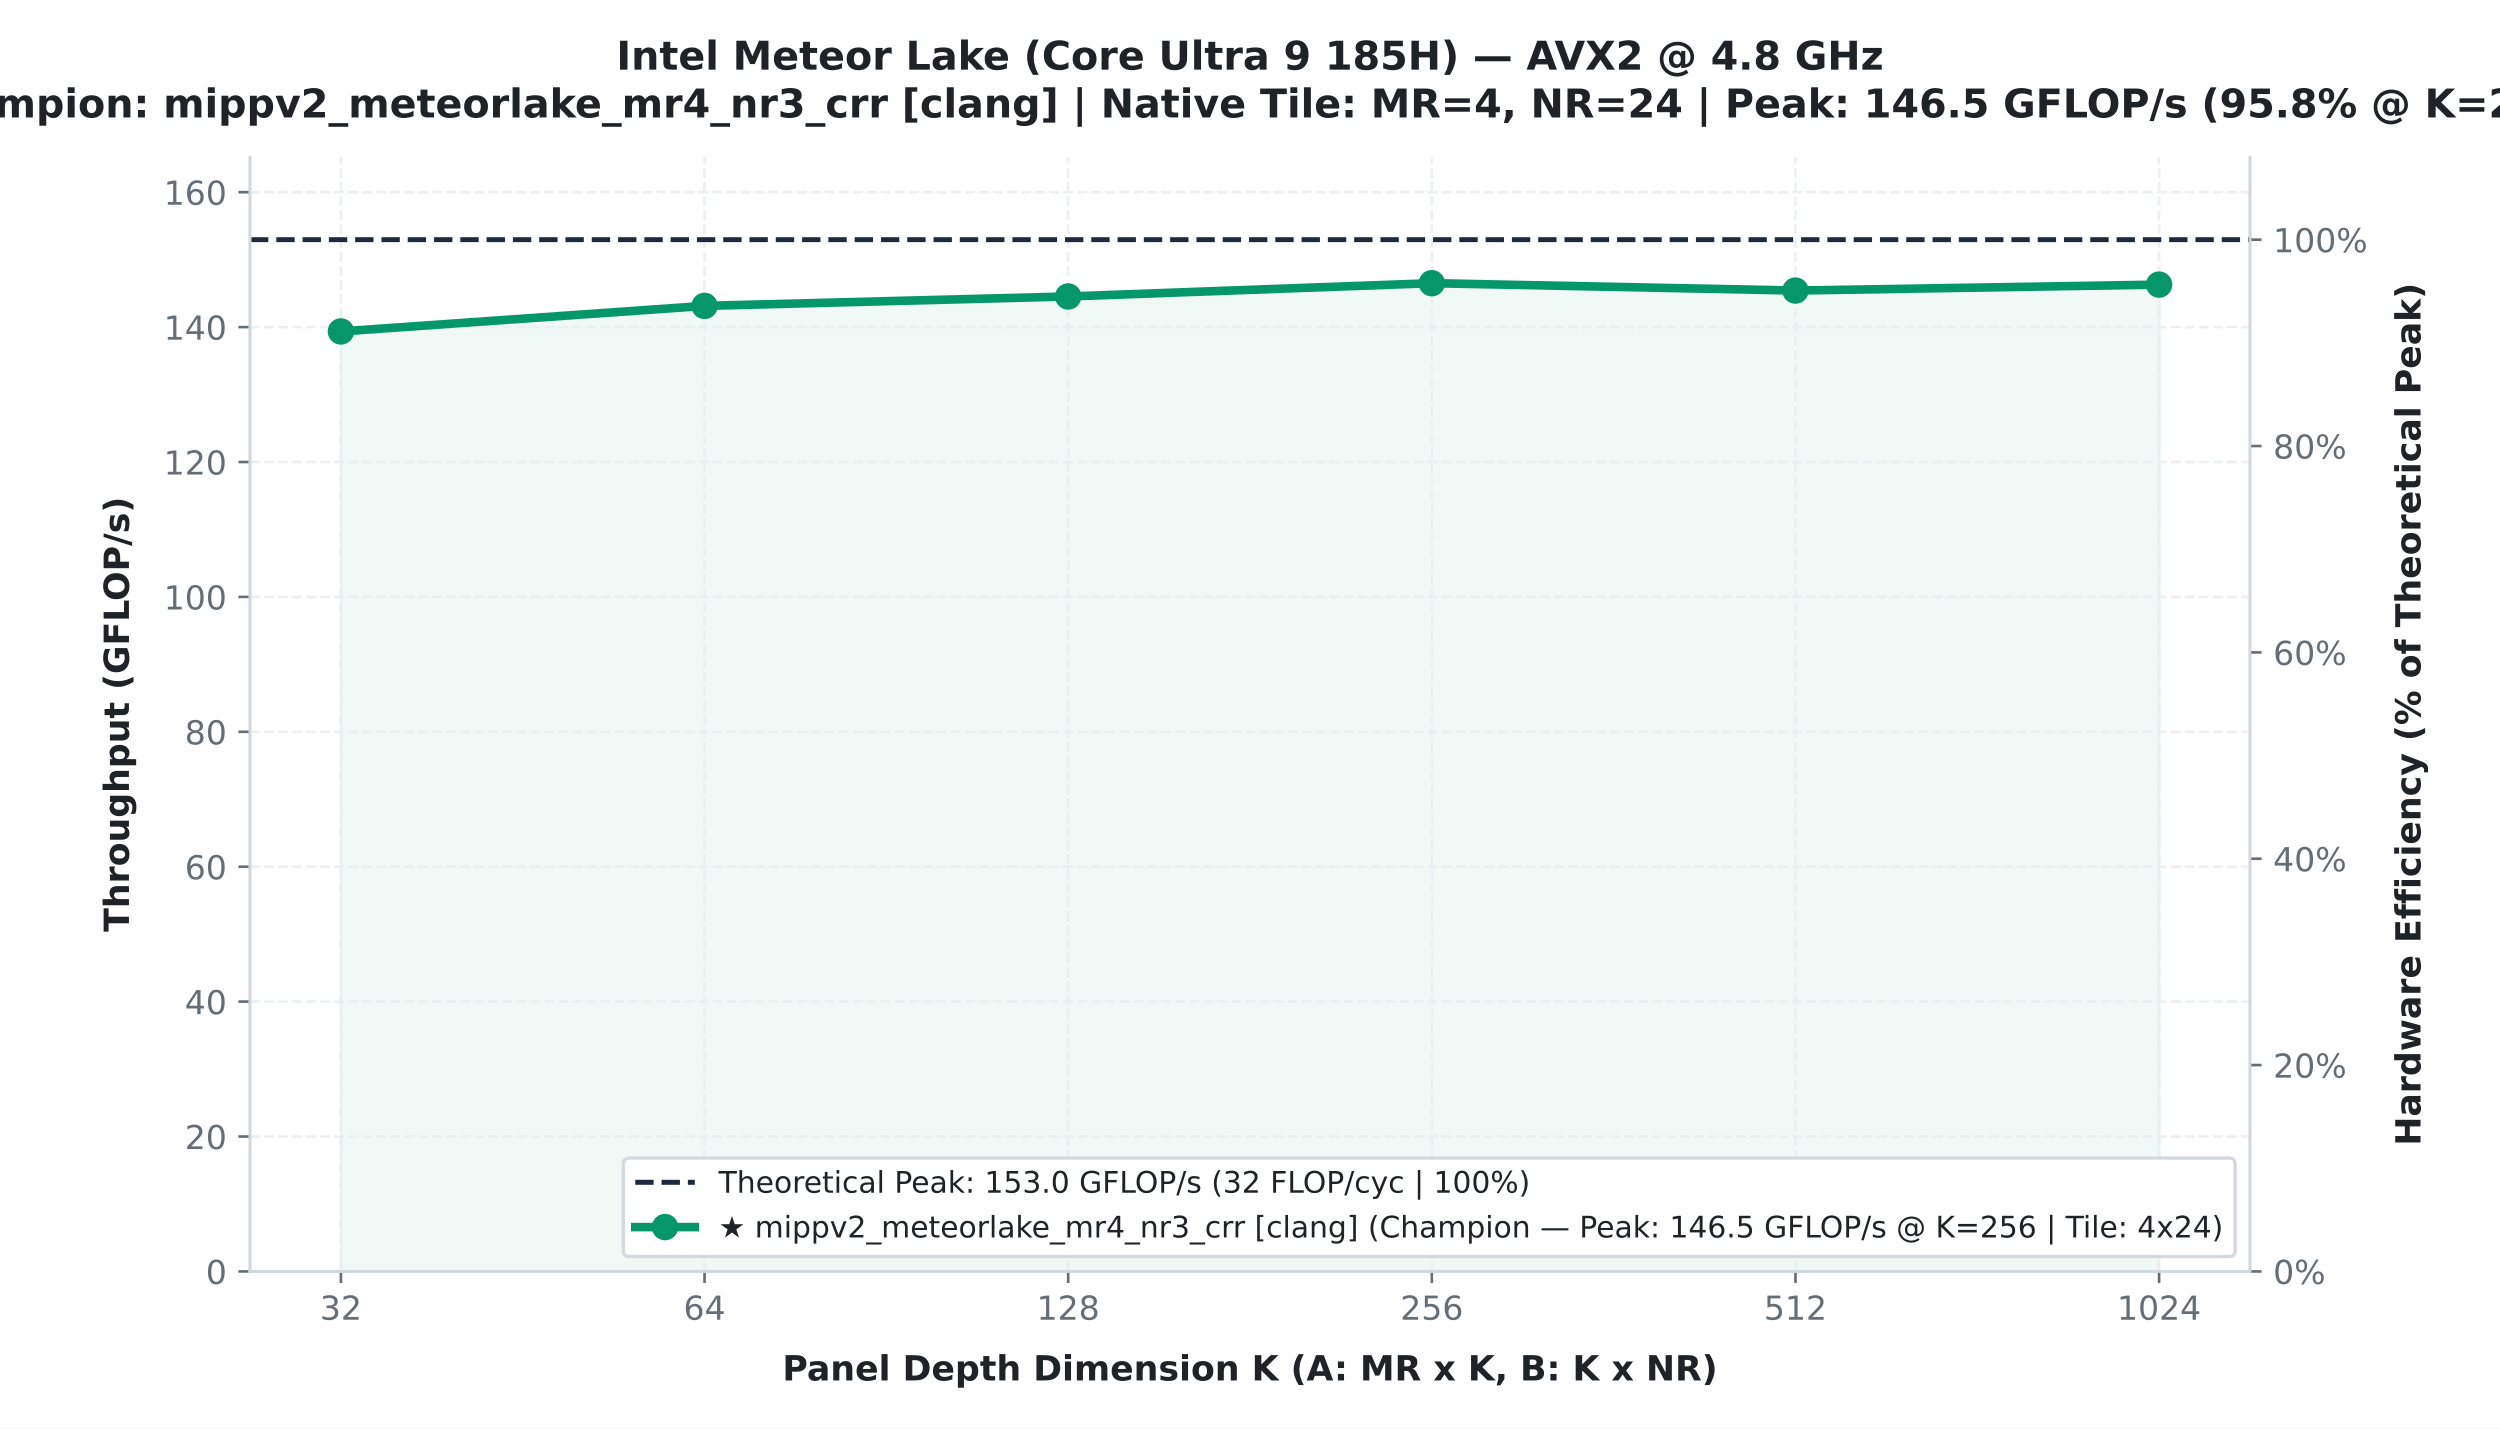
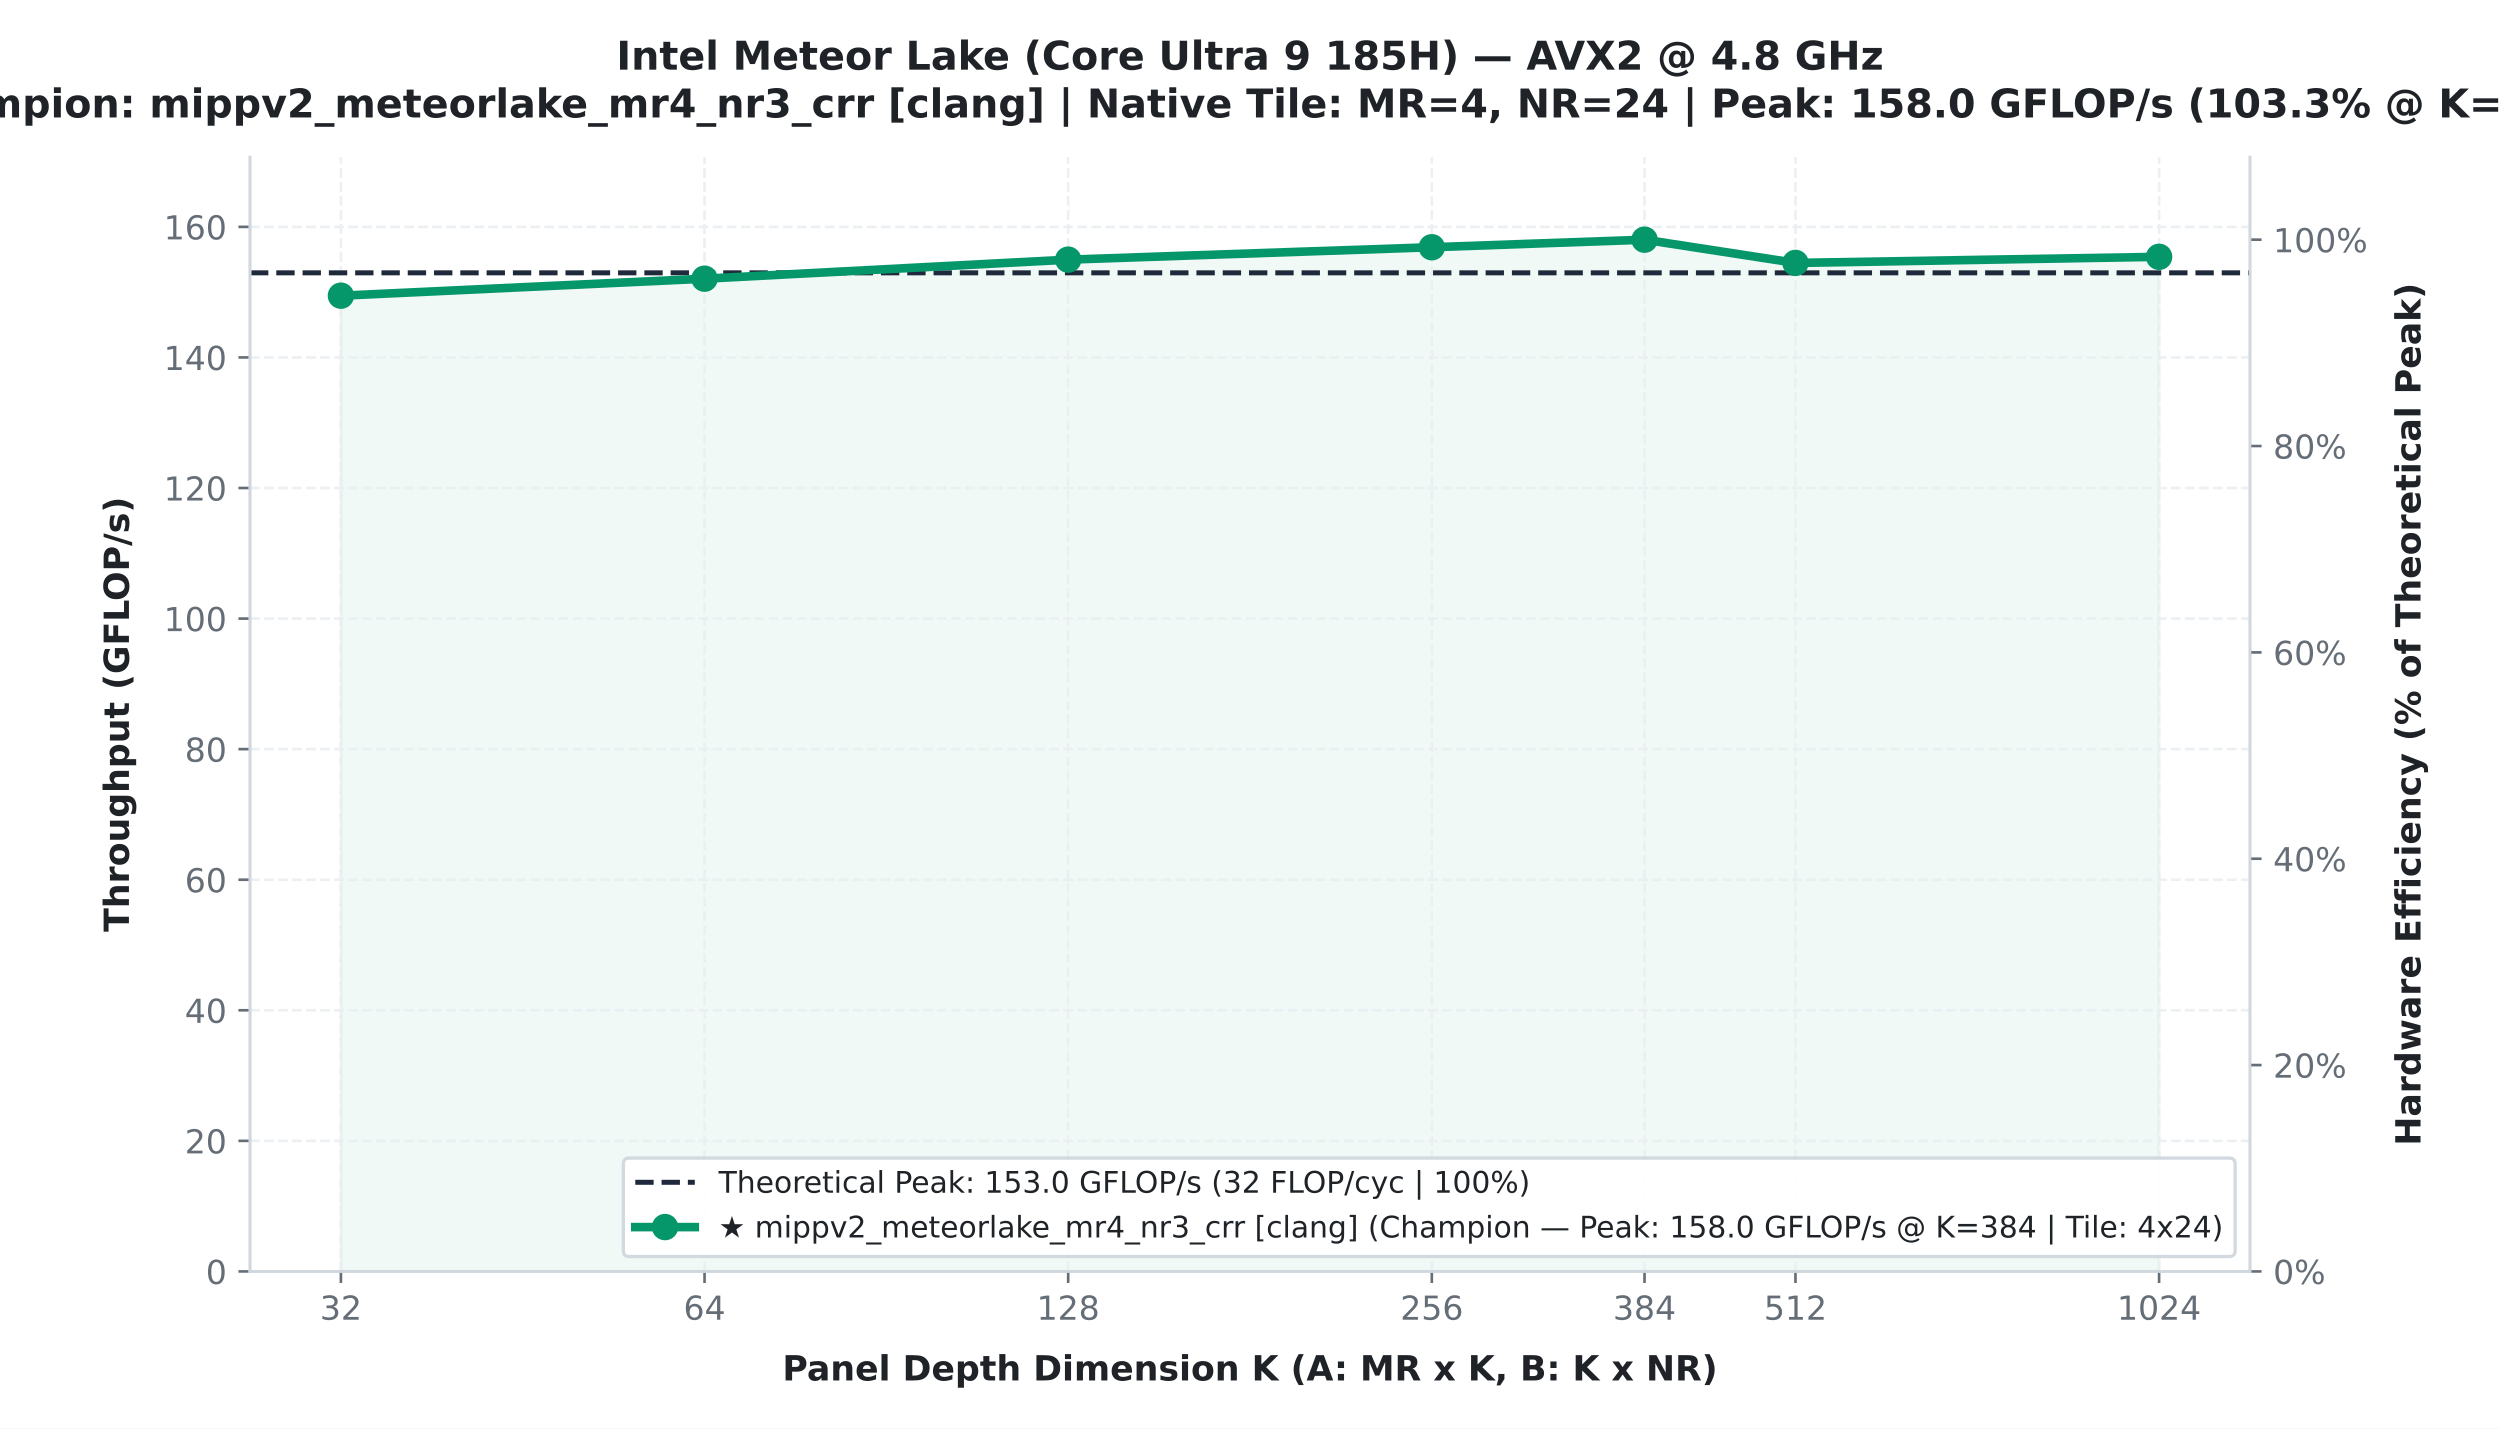
<svg xmlns="http://www.w3.org/2000/svg" xmlns:xlink="http://www.w3.org/1999/xlink" width="756pt" height="432pt" viewBox="0 0 756 432" version="1.1">
  <defs>
    <style type="text/css">*{stroke-linejoin: round; stroke-linecap: butt}</style>
  </defs>
  <g id="figure_1">
    <g id="patch_1">
      <path d="M 0 432  L 756 432  L 756 0  L 0 0  z " style="fill: #ffffff" />
    </g>
    <g id="axes_1">
      <g id="patch_2">
        <path d="M 75.6 384.48  L 680.4 384.48  L 680.4 47.52  L 75.6 47.52  z " style="fill: #ffffff" />
      </g>
      <g id="FillBetweenPolyCollection_1">
        <defs>
-           <path id="m18301e5a23" d="M 103.091 -331.774  L 103.091 -47.52  L 213.055 -47.52  L 323.018 -47.52  L 432.982 -47.52  L 542.945 -47.52  L 652.909 -47.52  L 652.909 -345.935  L 652.909 -345.935  L 542.945 -344.136  L 432.982 -346.364  L 323.018 -342.349  L 213.055 -339.504  L 103.091 -331.774  z " style="stroke: #059669; stroke-opacity: 0.06" />
+           <path id="mf97ca3cbf9" d="M 103.091 -342.587  L 103.091 -47.52  L 213.055 -47.52  L 323.018 -47.52  L 432.982 -47.52  L 497.306 -47.52  L 542.945 -47.52  L 652.909 -47.52  L 652.909 -354.335  L 652.909 -354.335  L 542.945 -352.494  L 497.306 -359.52  L 432.982 -357.236  L 323.018 -353.483  L 213.055 -347.726  L 103.091 -342.587  z " style="stroke: #059669; stroke-opacity: 0.06" />
        </defs>
-         <g clip-path="url(#p50e7c5df05)">
-           <use xlink:href="#m18301e5a23" x="0" y="432" style="fill: #059669; fill-opacity: 0.06; stroke: #059669; stroke-opacity: 0.06" />
+         <g clip-path="url(#p73cb671038)">
+           <use xlink:href="#mf97ca3cbf9" x="0" y="432" style="fill: #059669; fill-opacity: 0.06; stroke: #059669; stroke-opacity: 0.06" />
        </g>
      </g>
      <g id="matplotlib.axis_1">
        <g id="xtick_1">
          <g id="line2d_1">
-             <path d="M 103.091 384.48  L 103.091 47.52  " clip-path="url(#p50e7c5df05)" style="fill: none; stroke-dasharray: 2.96,1.28; stroke-dashoffset: 0; stroke: #eaeef2; stroke-opacity: 0.9; stroke-width: 0.8" />
+             <path d="M 103.091 384.48  L 103.091 47.52  " clip-path="url(#p73cb671038)" style="fill: none; stroke-dasharray: 2.96,1.28; stroke-dashoffset: 0; stroke: #eaeef2; stroke-opacity: 0.9; stroke-width: 0.8" />
          </g>
          <g id="line2d_2">
            <defs>
-               <path id="m0742acc7c7" d="M 0 0  L 0 3.5  " style="stroke: #656d76; stroke-width: 0.8" />
+               <path id="m2c1cb5b166" d="M 0 0  L 0 3.5  " style="stroke: #656d76; stroke-width: 0.8" />
            </defs>
            <g>
-               <use xlink:href="#m0742acc7c7" x="103.091" y="384.48" style="fill: #656d76; stroke: #656d76; stroke-width: 0.8" />
+               <use xlink:href="#m2c1cb5b166" x="103.091" y="384.48" style="fill: #656d76; stroke: #656d76; stroke-width: 0.8" />
            </g>
          </g>
          <g id="text_1">
            <text style="font-size: 10px; font-family: 'DejaVu Sans', 'Liberation Sans', 'Helvetica', 'Arial', sans-serif; text-anchor: middle; fill: #656d76" x="103.091" y="399.078" transform="rotate(-0 103.0909 399.0777)">32</text>
          </g>
        </g>
        <g id="xtick_2">
          <g id="line2d_3">
-             <path d="M 213.055 384.48  L 213.055 47.52  " clip-path="url(#p50e7c5df05)" style="fill: none; stroke-dasharray: 2.96,1.28; stroke-dashoffset: 0; stroke: #eaeef2; stroke-opacity: 0.9; stroke-width: 0.8" />
+             <path d="M 213.055 384.48  L 213.055 47.52  " clip-path="url(#p73cb671038)" style="fill: none; stroke-dasharray: 2.96,1.28; stroke-dashoffset: 0; stroke: #eaeef2; stroke-opacity: 0.9; stroke-width: 0.8" />
          </g>
          <g id="line2d_4">
            <g>
-               <use xlink:href="#m0742acc7c7" x="213.055" y="384.48" style="fill: #656d76; stroke: #656d76; stroke-width: 0.8" />
+               <use xlink:href="#m2c1cb5b166" x="213.055" y="384.48" style="fill: #656d76; stroke: #656d76; stroke-width: 0.8" />
            </g>
          </g>
          <g id="text_2">
            <text style="font-size: 10px; font-family: 'DejaVu Sans', 'Liberation Sans', 'Helvetica', 'Arial', sans-serif; text-anchor: middle; fill: #656d76" x="213.055" y="399.078" transform="rotate(-0 213.0545 399.0777)">64</text>
          </g>
        </g>
        <g id="xtick_3">
          <g id="line2d_5">
-             <path d="M 323.018 384.48  L 323.018 47.52  " clip-path="url(#p50e7c5df05)" style="fill: none; stroke-dasharray: 2.96,1.28; stroke-dashoffset: 0; stroke: #eaeef2; stroke-opacity: 0.9; stroke-width: 0.8" />
+             <path d="M 323.018 384.48  L 323.018 47.52  " clip-path="url(#p73cb671038)" style="fill: none; stroke-dasharray: 2.96,1.28; stroke-dashoffset: 0; stroke: #eaeef2; stroke-opacity: 0.9; stroke-width: 0.8" />
          </g>
          <g id="line2d_6">
            <g>
-               <use xlink:href="#m0742acc7c7" x="323.018" y="384.48" style="fill: #656d76; stroke: #656d76; stroke-width: 0.8" />
+               <use xlink:href="#m2c1cb5b166" x="323.018" y="384.48" style="fill: #656d76; stroke: #656d76; stroke-width: 0.8" />
            </g>
          </g>
          <g id="text_3">
            <text style="font-size: 10px; font-family: 'DejaVu Sans', 'Liberation Sans', 'Helvetica', 'Arial', sans-serif; text-anchor: middle; fill: #656d76" x="323.018" y="399.078" transform="rotate(-0 323.0182 399.0777)">128</text>
          </g>
        </g>
        <g id="xtick_4">
          <g id="line2d_7">
-             <path d="M 432.982 384.48  L 432.982 47.52  " clip-path="url(#p50e7c5df05)" style="fill: none; stroke-dasharray: 2.96,1.28; stroke-dashoffset: 0; stroke: #eaeef2; stroke-opacity: 0.9; stroke-width: 0.8" />
+             <path d="M 432.982 384.48  L 432.982 47.52  " clip-path="url(#p73cb671038)" style="fill: none; stroke-dasharray: 2.96,1.28; stroke-dashoffset: 0; stroke: #eaeef2; stroke-opacity: 0.9; stroke-width: 0.8" />
          </g>
          <g id="line2d_8">
            <g>
-               <use xlink:href="#m0742acc7c7" x="432.982" y="384.48" style="fill: #656d76; stroke: #656d76; stroke-width: 0.8" />
+               <use xlink:href="#m2c1cb5b166" x="432.982" y="384.48" style="fill: #656d76; stroke: #656d76; stroke-width: 0.8" />
            </g>
          </g>
          <g id="text_4">
            <text style="font-size: 10px; font-family: 'DejaVu Sans', 'Liberation Sans', 'Helvetica', 'Arial', sans-serif; text-anchor: middle; fill: #656d76" x="432.982" y="399.078" transform="rotate(-0 432.9818 399.0777)">256</text>
          </g>
        </g>
        <g id="xtick_5">
          <g id="line2d_9">
-             <path d="M 542.945 384.48  L 542.945 47.52  " clip-path="url(#p50e7c5df05)" style="fill: none; stroke-dasharray: 2.96,1.28; stroke-dashoffset: 0; stroke: #eaeef2; stroke-opacity: 0.9; stroke-width: 0.8" />
+             <path d="M 497.306 384.48  L 497.306 47.52  " clip-path="url(#p73cb671038)" style="fill: none; stroke-dasharray: 2.96,1.28; stroke-dashoffset: 0; stroke: #eaeef2; stroke-opacity: 0.9; stroke-width: 0.8" />
          </g>
          <g id="line2d_10">
            <g>
-               <use xlink:href="#m0742acc7c7" x="542.945" y="384.48" style="fill: #656d76; stroke: #656d76; stroke-width: 0.8" />
+               <use xlink:href="#m2c1cb5b166" x="497.306" y="384.48" style="fill: #656d76; stroke: #656d76; stroke-width: 0.8" />
            </g>
          </g>
          <g id="text_5">
-             <text style="font-size: 10px; font-family: 'DejaVu Sans', 'Liberation Sans', 'Helvetica', 'Arial', sans-serif; text-anchor: middle; fill: #656d76" x="542.945" y="399.078" transform="rotate(-0 542.9455 399.0777)">512</text>
+             <text style="font-size: 10px; font-family: 'DejaVu Sans', 'Liberation Sans', 'Helvetica', 'Arial', sans-serif; text-anchor: middle; fill: #656d76" x="497.306" y="399.078" transform="rotate(-0 497.3064 399.0777)">384</text>
          </g>
        </g>
        <g id="xtick_6">
          <g id="line2d_11">
-             <path d="M 652.909 384.48  L 652.909 47.52  " clip-path="url(#p50e7c5df05)" style="fill: none; stroke-dasharray: 2.96,1.28; stroke-dashoffset: 0; stroke: #eaeef2; stroke-opacity: 0.9; stroke-width: 0.8" />
+             <path d="M 542.945 384.48  L 542.945 47.52  " clip-path="url(#p73cb671038)" style="fill: none; stroke-dasharray: 2.96,1.28; stroke-dashoffset: 0; stroke: #eaeef2; stroke-opacity: 0.9; stroke-width: 0.8" />
          </g>
          <g id="line2d_12">
            <g>
-               <use xlink:href="#m0742acc7c7" x="652.909" y="384.48" style="fill: #656d76; stroke: #656d76; stroke-width: 0.8" />
+               <use xlink:href="#m2c1cb5b166" x="542.945" y="384.48" style="fill: #656d76; stroke: #656d76; stroke-width: 0.8" />
            </g>
          </g>
          <g id="text_6">
+             <text style="font-size: 10px; font-family: 'DejaVu Sans', 'Liberation Sans', 'Helvetica', 'Arial', sans-serif; text-anchor: middle; fill: #656d76" x="542.945" y="399.078" transform="rotate(-0 542.9455 399.0777)">512</text>
+           </g>
+         </g>
+         <g id="xtick_7">
+           <g id="line2d_13">
+             <path d="M 652.909 384.48  L 652.909 47.52  " clip-path="url(#p73cb671038)" style="fill: none; stroke-dasharray: 2.96,1.28; stroke-dashoffset: 0; stroke: #eaeef2; stroke-opacity: 0.9; stroke-width: 0.8" />
+           </g>
+           <g id="line2d_14">
+             <g>
+               <use xlink:href="#m2c1cb5b166" x="652.909" y="384.48" style="fill: #656d76; stroke: #656d76; stroke-width: 0.8" />
+             </g>
+           </g>
+           <g id="text_7">
            <text style="font-size: 10px; font-family: 'DejaVu Sans', 'Liberation Sans', 'Helvetica', 'Arial', sans-serif; text-anchor: middle; fill: #656d76" x="652.909" y="399.078" transform="rotate(-0 652.9091 399.0777)">1024</text>
          </g>
        </g>
-         <g id="text_7">
+         <g id="text_8">
          <text style="font-weight: 700; font-size: 10.5px; font-family: 'DejaVu Sans', 'Liberation Sans', 'Helvetica', 'Arial', sans-serif; text-anchor: middle; fill: #1f2328" x="378" y="417.458" transform="rotate(-0 378 417.4584)">Panel Depth Dimension K (A: MR x K, B: K x NR)</text>
        </g>
      </g>
      <g id="matplotlib.axis_2">
        <g id="ytick_1">
-           <g id="line2d_13">
-             <path d="M 75.6 384.48  L 680.4 384.48  " clip-path="url(#p50e7c5df05)" style="fill: none; stroke-dasharray: 2.96,1.28; stroke-dashoffset: 0; stroke: #eaeef2; stroke-opacity: 0.9; stroke-width: 0.8" />
-           </g>
-           <g id="line2d_14">
+           <g id="line2d_15">
+             <path d="M 75.6 384.48  L 680.4 384.48  " clip-path="url(#p73cb671038)" style="fill: none; stroke-dasharray: 2.96,1.28; stroke-dashoffset: 0; stroke: #eaeef2; stroke-opacity: 0.9; stroke-width: 0.8" />
+           </g>
+           <g id="line2d_16">
            <defs>
-               <path id="mdbc15ed8d1" d="M 0 0  L -3.5 0  " style="stroke: #656d76; stroke-width: 0.8" />
+               <path id="m9e82a35e6f" d="M 0 0  L -3.5 0  " style="stroke: #656d76; stroke-width: 0.8" />
            </defs>
            <g>
-               <use xlink:href="#mdbc15ed8d1" x="75.6" y="384.48" style="fill: #656d76; stroke: #656d76; stroke-width: 0.8" />
-             </g>
-           </g>
-           <g id="text_8">
+               <use xlink:href="#m9e82a35e6f" x="75.6" y="384.48" style="fill: #656d76; stroke: #656d76; stroke-width: 0.8" />
+             </g>
+           </g>
+           <g id="text_9">
            <text style="font-size: 10px; font-family: 'DejaVu Sans', 'Liberation Sans', 'Helvetica', 'Arial', sans-serif; text-anchor: end; fill: #656d76" x="68.6" y="388.279" transform="rotate(-0 68.6 388.2788)">0</text>
          </g>
        </g>
        <g id="ytick_2">
-           <g id="line2d_15">
-             <path d="M 75.6 343.685  L 680.4 343.685  " clip-path="url(#p50e7c5df05)" style="fill: none; stroke-dasharray: 2.96,1.28; stroke-dashoffset: 0; stroke: #eaeef2; stroke-opacity: 0.9; stroke-width: 0.8" />
-           </g>
-           <g id="line2d_16">
-             <g>
-               <use xlink:href="#mdbc15ed8d1" x="75.6" y="343.685" style="fill: #656d76; stroke: #656d76; stroke-width: 0.8" />
-             </g>
-           </g>
-           <g id="text_9">
-             <text style="font-size: 10px; font-family: 'DejaVu Sans', 'Liberation Sans', 'Helvetica', 'Arial', sans-serif; text-anchor: end; fill: #656d76" x="68.6" y="347.484" transform="rotate(-0 68.6 347.4838)">20</text>
+           <g id="line2d_17">
+             <path d="M 75.6 344.996  L 680.4 344.996  " clip-path="url(#p73cb671038)" style="fill: none; stroke-dasharray: 2.96,1.28; stroke-dashoffset: 0; stroke: #eaeef2; stroke-opacity: 0.9; stroke-width: 0.8" />
+           </g>
+           <g id="line2d_18">
+             <g>
+               <use xlink:href="#m9e82a35e6f" x="75.6" y="344.996" style="fill: #656d76; stroke: #656d76; stroke-width: 0.8" />
+             </g>
+           </g>
+           <g id="text_10">
+             <text style="font-size: 10px; font-family: 'DejaVu Sans', 'Liberation Sans', 'Helvetica', 'Arial', sans-serif; text-anchor: end; fill: #656d76" x="68.6" y="348.794" transform="rotate(-0 68.6 348.7944)">20</text>
          </g>
        </g>
        <g id="ytick_3">
-           <g id="line2d_17">
-             <path d="M 75.6 302.89  L 680.4 302.89  " clip-path="url(#p50e7c5df05)" style="fill: none; stroke-dasharray: 2.96,1.28; stroke-dashoffset: 0; stroke: #eaeef2; stroke-opacity: 0.9; stroke-width: 0.8" />
-           </g>
-           <g id="line2d_18">
-             <g>
-               <use xlink:href="#mdbc15ed8d1" x="75.6" y="302.89" style="fill: #656d76; stroke: #656d76; stroke-width: 0.8" />
-             </g>
-           </g>
-           <g id="text_10">
-             <text style="font-size: 10px; font-family: 'DejaVu Sans', 'Liberation Sans', 'Helvetica', 'Arial', sans-serif; text-anchor: end; fill: #656d76" x="68.6" y="306.689" transform="rotate(-0 68.6 306.6889)">40</text>
+           <g id="line2d_19">
+             <path d="M 75.6 305.511  L 680.4 305.511  " clip-path="url(#p73cb671038)" style="fill: none; stroke-dasharray: 2.96,1.28; stroke-dashoffset: 0; stroke: #eaeef2; stroke-opacity: 0.9; stroke-width: 0.8" />
+           </g>
+           <g id="line2d_20">
+             <g>
+               <use xlink:href="#m9e82a35e6f" x="75.6" y="305.511" style="fill: #656d76; stroke: #656d76; stroke-width: 0.8" />
+             </g>
+           </g>
+           <g id="text_11">
+             <text style="font-size: 10px; font-family: 'DejaVu Sans', 'Liberation Sans', 'Helvetica', 'Arial', sans-serif; text-anchor: end; fill: #656d76" x="68.6" y="309.31" transform="rotate(-0 68.6 309.31)">40</text>
          </g>
        </g>
        <g id="ytick_4">
-           <g id="line2d_19">
-             <path d="M 75.6 262.095  L 680.4 262.095  " clip-path="url(#p50e7c5df05)" style="fill: none; stroke-dasharray: 2.96,1.28; stroke-dashoffset: 0; stroke: #eaeef2; stroke-opacity: 0.9; stroke-width: 0.8" />
-           </g>
-           <g id="line2d_20">
-             <g>
-               <use xlink:href="#mdbc15ed8d1" x="75.6" y="262.095" style="fill: #656d76; stroke: #656d76; stroke-width: 0.8" />
-             </g>
-           </g>
-           <g id="text_11">
-             <text style="font-size: 10px; font-family: 'DejaVu Sans', 'Liberation Sans', 'Helvetica', 'Arial', sans-serif; text-anchor: end; fill: #656d76" x="68.6" y="265.894" transform="rotate(-0 68.6 265.8939)">60</text>
+           <g id="line2d_21">
+             <path d="M 75.6 266.027  L 680.4 266.027  " clip-path="url(#p73cb671038)" style="fill: none; stroke-dasharray: 2.96,1.28; stroke-dashoffset: 0; stroke: #eaeef2; stroke-opacity: 0.9; stroke-width: 0.8" />
+           </g>
+           <g id="line2d_22">
+             <g>
+               <use xlink:href="#m9e82a35e6f" x="75.6" y="266.027" style="fill: #656d76; stroke: #656d76; stroke-width: 0.8" />
+             </g>
+           </g>
+           <g id="text_12">
+             <text style="font-size: 10px; font-family: 'DejaVu Sans', 'Liberation Sans', 'Helvetica', 'Arial', sans-serif; text-anchor: end; fill: #656d76" x="68.6" y="269.826" transform="rotate(-0 68.6 269.8256)">60</text>
          </g>
        </g>
        <g id="ytick_5">
-           <g id="line2d_21">
-             <path d="M 75.6 221.3  L 680.4 221.3  " clip-path="url(#p50e7c5df05)" style="fill: none; stroke-dasharray: 2.96,1.28; stroke-dashoffset: 0; stroke: #eaeef2; stroke-opacity: 0.9; stroke-width: 0.8" />
-           </g>
-           <g id="line2d_22">
-             <g>
-               <use xlink:href="#mdbc15ed8d1" x="75.6" y="221.3" style="fill: #656d76; stroke: #656d76; stroke-width: 0.8" />
-             </g>
-           </g>
-           <g id="text_12">
-             <text style="font-size: 10px; font-family: 'DejaVu Sans', 'Liberation Sans', 'Helvetica', 'Arial', sans-serif; text-anchor: end; fill: #656d76" x="68.6" y="225.099" transform="rotate(-0 68.6 225.0989)">80</text>
+           <g id="line2d_23">
+             <path d="M 75.6 226.542  L 680.4 226.542  " clip-path="url(#p73cb671038)" style="fill: none; stroke-dasharray: 2.96,1.28; stroke-dashoffset: 0; stroke: #eaeef2; stroke-opacity: 0.9; stroke-width: 0.8" />
+           </g>
+           <g id="line2d_24">
+             <g>
+               <use xlink:href="#m9e82a35e6f" x="75.6" y="226.542" style="fill: #656d76; stroke: #656d76; stroke-width: 0.8" />
+             </g>
+           </g>
+           <g id="text_13">
+             <text style="font-size: 10px; font-family: 'DejaVu Sans', 'Liberation Sans', 'Helvetica', 'Arial', sans-serif; text-anchor: end; fill: #656d76" x="68.6" y="230.341" transform="rotate(-0 68.6 230.3411)">80</text>
          </g>
        </g>
        <g id="ytick_6">
-           <g id="line2d_23">
-             <path d="M 75.6 180.505  L 680.4 180.505  " clip-path="url(#p50e7c5df05)" style="fill: none; stroke-dasharray: 2.96,1.28; stroke-dashoffset: 0; stroke: #eaeef2; stroke-opacity: 0.9; stroke-width: 0.8" />
-           </g>
-           <g id="line2d_24">
-             <g>
-               <use xlink:href="#mdbc15ed8d1" x="75.6" y="180.505" style="fill: #656d76; stroke: #656d76; stroke-width: 0.8" />
-             </g>
-           </g>
-           <g id="text_13">
-             <text style="font-size: 10px; font-family: 'DejaVu Sans', 'Liberation Sans', 'Helvetica', 'Arial', sans-serif; text-anchor: end; fill: #656d76" x="68.6" y="184.304" transform="rotate(-0 68.6 184.3039)">100</text>
+           <g id="line2d_25">
+             <path d="M 75.6 187.058  L 680.4 187.058  " clip-path="url(#p73cb671038)" style="fill: none; stroke-dasharray: 2.96,1.28; stroke-dashoffset: 0; stroke: #eaeef2; stroke-opacity: 0.9; stroke-width: 0.8" />
+           </g>
+           <g id="line2d_26">
+             <g>
+               <use xlink:href="#m9e82a35e6f" x="75.6" y="187.058" style="fill: #656d76; stroke: #656d76; stroke-width: 0.8" />
+             </g>
+           </g>
+           <g id="text_14">
+             <text style="font-size: 10px; font-family: 'DejaVu Sans', 'Liberation Sans', 'Helvetica', 'Arial', sans-serif; text-anchor: end; fill: #656d76" x="68.6" y="190.857" transform="rotate(-0 68.6 190.8567)">100</text>
          </g>
        </g>
        <g id="ytick_7">
-           <g id="line2d_25">
-             <path d="M 75.6 139.71  L 680.4 139.71  " clip-path="url(#p50e7c5df05)" style="fill: none; stroke-dasharray: 2.96,1.28; stroke-dashoffset: 0; stroke: #eaeef2; stroke-opacity: 0.9; stroke-width: 0.8" />
-           </g>
-           <g id="line2d_26">
-             <g>
-               <use xlink:href="#mdbc15ed8d1" x="75.6" y="139.71" style="fill: #656d76; stroke: #656d76; stroke-width: 0.8" />
-             </g>
-           </g>
-           <g id="text_14">
-             <text style="font-size: 10px; font-family: 'DejaVu Sans', 'Liberation Sans', 'Helvetica', 'Arial', sans-serif; text-anchor: end; fill: #656d76" x="68.6" y="143.509" transform="rotate(-0 68.6 143.509)">120</text>
+           <g id="line2d_27">
+             <path d="M 75.6 147.573  L 680.4 147.573  " clip-path="url(#p73cb671038)" style="fill: none; stroke-dasharray: 2.96,1.28; stroke-dashoffset: 0; stroke: #eaeef2; stroke-opacity: 0.9; stroke-width: 0.8" />
+           </g>
+           <g id="line2d_28">
+             <g>
+               <use xlink:href="#m9e82a35e6f" x="75.6" y="147.573" style="fill: #656d76; stroke: #656d76; stroke-width: 0.8" />
+             </g>
+           </g>
+           <g id="text_15">
+             <text style="font-size: 10px; font-family: 'DejaVu Sans', 'Liberation Sans', 'Helvetica', 'Arial', sans-serif; text-anchor: end; fill: #656d76" x="68.6" y="151.372" transform="rotate(-0 68.6 151.3723)">120</text>
          </g>
        </g>
        <g id="ytick_8">
-           <g id="line2d_27">
-             <path d="M 75.6 98.915  L 680.4 98.915  " clip-path="url(#p50e7c5df05)" style="fill: none; stroke-dasharray: 2.96,1.28; stroke-dashoffset: 0; stroke: #eaeef2; stroke-opacity: 0.9; stroke-width: 0.8" />
-           </g>
-           <g id="line2d_28">
-             <g>
-               <use xlink:href="#mdbc15ed8d1" x="75.6" y="98.915" style="fill: #656d76; stroke: #656d76; stroke-width: 0.8" />
-             </g>
-           </g>
-           <g id="text_15">
-             <text style="font-size: 10px; font-family: 'DejaVu Sans', 'Liberation Sans', 'Helvetica', 'Arial', sans-serif; text-anchor: end; fill: #656d76" x="68.6" y="102.714" transform="rotate(-0 68.6 102.714)">140</text>
+           <g id="line2d_29">
+             <path d="M 75.6 108.089  L 680.4 108.089  " clip-path="url(#p73cb671038)" style="fill: none; stroke-dasharray: 2.96,1.28; stroke-dashoffset: 0; stroke: #eaeef2; stroke-opacity: 0.9; stroke-width: 0.8" />
+           </g>
+           <g id="line2d_30">
+             <g>
+               <use xlink:href="#m9e82a35e6f" x="75.6" y="108.089" style="fill: #656d76; stroke: #656d76; stroke-width: 0.8" />
+             </g>
+           </g>
+           <g id="text_16">
+             <text style="font-size: 10px; font-family: 'DejaVu Sans', 'Liberation Sans', 'Helvetica', 'Arial', sans-serif; text-anchor: end; fill: #656d76" x="68.6" y="111.888" transform="rotate(-0 68.6 111.8879)">140</text>
          </g>
        </g>
        <g id="ytick_9">
-           <g id="line2d_29">
-             <path d="M 75.6 58.12  L 680.4 58.12  " clip-path="url(#p50e7c5df05)" style="fill: none; stroke-dasharray: 2.96,1.28; stroke-dashoffset: 0; stroke: #eaeef2; stroke-opacity: 0.9; stroke-width: 0.8" />
-           </g>
-           <g id="line2d_30">
-             <g>
-               <use xlink:href="#mdbc15ed8d1" x="75.6" y="58.12" style="fill: #656d76; stroke: #656d76; stroke-width: 0.8" />
-             </g>
-           </g>
-           <g id="text_16">
-             <text style="font-size: 10px; font-family: 'DejaVu Sans', 'Liberation Sans', 'Helvetica', 'Arial', sans-serif; text-anchor: end; fill: #656d76" x="68.6" y="61.919" transform="rotate(-0 68.6 61.919)">160</text>
-           </g>
-         </g>
-         <g id="text_17">
+           <g id="line2d_31">
+             <path d="M 75.6 68.605  L 680.4 68.605  " clip-path="url(#p73cb671038)" style="fill: none; stroke-dasharray: 2.96,1.28; stroke-dashoffset: 0; stroke: #eaeef2; stroke-opacity: 0.9; stroke-width: 0.8" />
+           </g>
+           <g id="line2d_32">
+             <g>
+               <use xlink:href="#m9e82a35e6f" x="75.6" y="68.605" style="fill: #656d76; stroke: #656d76; stroke-width: 0.8" />
+             </g>
+           </g>
+           <g id="text_17">
+             <text style="font-size: 10px; font-family: 'DejaVu Sans', 'Liberation Sans', 'Helvetica', 'Arial', sans-serif; text-anchor: end; fill: #656d76" x="68.6" y="72.403" transform="rotate(-0 68.6 72.40343)">160</text>
+           </g>
+         </g>
+         <g id="text_18">
          <text style="font-weight: 700; font-size: 10.5px; font-family: 'DejaVu Sans', 'Liberation Sans', 'Helvetica', 'Arial', sans-serif; text-anchor: middle; fill: #1f2328" x="38.99" y="216" transform="rotate(-90 38.99004 216)">Throughput (GFLOP/s)</text>
        </g>
      </g>
-       <g id="line2d_31">
-         <path d="M 75.6 72.48  L 680.4 72.48  " clip-path="url(#p50e7c5df05)" style="fill: none; stroke-dasharray: 5.55,2.4; stroke-dashoffset: 0; stroke: #1e293b; stroke-width: 1.5" />
+       <g id="line2d_33">
+         <path d="M 75.6 82.503  L 680.4 82.503  " clip-path="url(#p73cb671038)" style="fill: none; stroke-dasharray: 5.55,2.4; stroke-dashoffset: 0; stroke: #1e293b; stroke-width: 1.5" />
      </g>
      <g id="patch_3">
        <path d="M 75.6 384.48  L 75.6 47.52  " style="fill: none; stroke: #d0d7de; stroke-width: 0.8; stroke-linejoin: miter; stroke-linecap: square" />
      </g>
      <g id="patch_4">
        <path d="M 680.4 384.48  L 680.4 47.52  " style="fill: none; stroke: #d0d7de; stroke-width: 0.8; stroke-linejoin: miter; stroke-linecap: square" />
      </g>
      <g id="patch_5">
        <path d="M 75.6 384.48  L 680.4 384.48  " style="fill: none; stroke: #d0d7de; stroke-width: 0.8; stroke-linejoin: miter; stroke-linecap: square" />
      </g>
-       <g id="text_18">
+       <g id="text_19">
        <text style="font-weight: 700; font-size: 12px; font-family: 'DejaVu Sans', 'Liberation Sans', 'Helvetica', 'Arial', sans-serif; fill: #1f2328" transform="translate(186.3862 21.06422)">Intel Meteor Lake (Core Ultra 9 185H) — AVX2 @ 4.8 GHz</text>
-         <text style="font-weight: 700; font-size: 12px; font-family: 'DejaVu Sans', 'Liberation Sans', 'Helvetica', 'Arial', sans-serif; fill: #1f2328" transform="translate(-27.07406 35.52)">Champion: mippv2_meteorlake_mr4_nr3_crr [clang] | Native Tile: MR=4, NR=24 | Peak: 146.5 GFLOP/s (95.8% @ K=256)</text>
-       </g>
-       <g id="line2d_32">
-         <path d="M 103.091 100.226  L 213.055 92.496  L 323.018 89.651  L 432.982 85.636  L 542.945 87.864  L 652.909 86.065  " clip-path="url(#p50e7c5df05)" style="fill: none; stroke: #059669; stroke-width: 2.6; stroke-linecap: square" />
+         <text style="font-weight: 700; font-size: 12px; font-family: 'DejaVu Sans', 'Liberation Sans', 'Helvetica', 'Arial', sans-serif; fill: #1f2328" transform="translate(-31.24875 35.52)">Champion: mippv2_meteorlake_mr4_nr3_crr [clang] | Native Tile: MR=4, NR=24 | Peak: 158.0 GFLOP/s (103.3% @ K=384)</text>
+       </g>
+       <g id="line2d_34">
+         <path d="M 103.091 89.413  L 213.055 84.274  L 323.018 78.517  L 432.982 74.764  L 497.306 72.48  L 542.945 79.506  L 652.909 77.665  " clip-path="url(#p73cb671038)" style="fill: none; stroke: #059669; stroke-width: 2.6; stroke-linecap: square" />
        <defs>
-           <path id="m3c49798b33" d="M 0 3.5  C 0.928 3.5 1.819 3.131 2.475 2.475  C 3.131 1.819 3.5 0.928 3.5 0  C 3.5 -0.928 3.131 -1.819 2.475 -2.475  C 1.819 -3.131 0.928 -3.5 0 -3.5  C -0.928 -3.5 -1.819 -3.131 -2.475 -2.475  C -3.131 -1.819 -3.5 -0.928 -3.5 0  C -3.5 0.928 -3.131 1.819 -2.475 2.475  C -1.819 3.131 -0.928 3.5 0 3.5  z " style="stroke: #059669" />
+           <path id="md60aa00fe9" d="M 0 3.5  C 0.928 3.5 1.819 3.131 2.475 2.475  C 3.131 1.819 3.5 0.928 3.5 0  C 3.5 -0.928 3.131 -1.819 2.475 -2.475  C 1.819 -3.131 0.928 -3.5 0 -3.5  C -0.928 -3.5 -1.819 -3.131 -2.475 -2.475  C -3.131 -1.819 -3.5 -0.928 -3.5 0  C -3.5 0.928 -3.131 1.819 -2.475 2.475  C -1.819 3.131 -0.928 3.5 0 3.5  z " style="stroke: #059669" />
        </defs>
-         <g clip-path="url(#p50e7c5df05)">
-           <use xlink:href="#m3c49798b33" x="103.091" y="100.226" style="fill: #059669; stroke: #059669" />
-           <use xlink:href="#m3c49798b33" x="213.055" y="92.496" style="fill: #059669; stroke: #059669" />
-           <use xlink:href="#m3c49798b33" x="323.018" y="89.651" style="fill: #059669; stroke: #059669" />
-           <use xlink:href="#m3c49798b33" x="432.982" y="85.636" style="fill: #059669; stroke: #059669" />
-           <use xlink:href="#m3c49798b33" x="542.945" y="87.864" style="fill: #059669; stroke: #059669" />
-           <use xlink:href="#m3c49798b33" x="652.909" y="86.065" style="fill: #059669; stroke: #059669" />
+         <g clip-path="url(#p73cb671038)">
+           <use xlink:href="#md60aa00fe9" x="103.091" y="89.413" style="fill: #059669; stroke: #059669" />
+           <use xlink:href="#md60aa00fe9" x="213.055" y="84.274" style="fill: #059669; stroke: #059669" />
+           <use xlink:href="#md60aa00fe9" x="323.018" y="78.517" style="fill: #059669; stroke: #059669" />
+           <use xlink:href="#md60aa00fe9" x="432.982" y="74.764" style="fill: #059669; stroke: #059669" />
+           <use xlink:href="#md60aa00fe9" x="497.306" y="72.48" style="fill: #059669; stroke: #059669" />
+           <use xlink:href="#md60aa00fe9" x="542.945" y="79.506" style="fill: #059669; stroke: #059669" />
+           <use xlink:href="#md60aa00fe9" x="652.909" y="77.665" style="fill: #059669; stroke: #059669" />
        </g>
      </g>
      <g id="legend_1">
        <g id="patch_6">
          <path d="M 190.309 379.98  L 674.1 379.98  Q 675.9 379.98 675.9 378.18  L 675.9 352  Q 675.9 350.2 674.1 350.2  L 190.309 350.2  Q 188.509 350.2 188.509 352  L 188.509 378.18  Q 188.509 379.98 190.309 379.98  z " style="fill: #ffffff; opacity: 0.94; stroke: #d0d7de; stroke-linejoin: miter" />
        </g>
-         <g id="line2d_33">
+         <g id="line2d_35">
          <path d="M 192.109 357.528  L 201.109 357.528  L 210.109 357.528  " style="fill: none; stroke-dasharray: 5.55,2.4; stroke-dashoffset: 0; stroke: #1e293b; stroke-width: 1.5" />
        </g>
-         <g id="text_19">
+         <g id="text_20">
          <text style="font-size: 9px; font-family: 'DejaVu Sans', 'Liberation Sans', 'Helvetica', 'Arial', sans-serif; text-anchor: start; fill: #1f2328" x="217.309" y="360.678" transform="rotate(-0 217.3092 360.6778)">Theoretical Peak: 153.0 GFLOP/s (32 FLOP/cyc | 100%)</text>
        </g>
-         <g id="line2d_34">
+         <g id="line2d_36">
          <path d="M 192.109 371.068  L 201.109 371.068  L 210.109 371.068  " style="fill: none; stroke: #059669; stroke-width: 2.6; stroke-linecap: square" />
          <g>
-             <use xlink:href="#m3c49798b33" x="201.109" y="371.068" style="fill: #059669; stroke: #059669" />
-           </g>
-         </g>
-         <g id="text_20">
-           <text style="font-size: 9px; font-family: 'DejaVu Sans', 'Liberation Sans', 'Helvetica', 'Arial', sans-serif; text-anchor: start; fill: #1f2328" x="217.309" y="374.218" transform="rotate(-0 217.3092 374.2179)">★ mippv2_meteorlake_mr4_nr3_crr [clang] (Champion — Peak: 146.5 GFLOP/s @ K=256 | Tile: 4x24)</text>
+             <use xlink:href="#md60aa00fe9" x="201.109" y="371.068" style="fill: #059669; stroke: #059669" />
+           </g>
+         </g>
+         <g id="text_21">
+           <text style="font-size: 9px; font-family: 'DejaVu Sans', 'Liberation Sans', 'Helvetica', 'Arial', sans-serif; text-anchor: start; fill: #1f2328" x="217.309" y="374.218" transform="rotate(-0 217.3092 374.2179)">★ mippv2_meteorlake_mr4_nr3_crr [clang] (Champion — Peak: 158.0 GFLOP/s @ K=384 | Tile: 4x24)</text>
        </g>
      </g>
    </g>
    <g id="axes_2">
      <g id="matplotlib.axis_3">
        <g id="ytick_10">
-           <g id="line2d_35">
+           <g id="line2d_37">
            <defs>
-               <path id="m2dfb94d7bc" d="M 0 0  L 3.5 0  " style="stroke: #656d76; stroke-width: 0.8" />
+               <path id="md48f3b9b75" d="M 0 0  L 3.5 0  " style="stroke: #656d76; stroke-width: 0.8" />
            </defs>
            <g>
-               <use xlink:href="#m2dfb94d7bc" x="680.4" y="384.48" style="fill: #656d76; stroke: #656d76; stroke-width: 0.8" />
-             </g>
-           </g>
-           <g id="text_21">
+               <use xlink:href="#md48f3b9b75" x="680.4" y="384.48" style="fill: #656d76; stroke: #656d76; stroke-width: 0.8" />
+             </g>
+           </g>
+           <g id="text_22">
            <text style="font-size: 10px; font-family: 'DejaVu Sans', 'Liberation Sans', 'Helvetica', 'Arial', sans-serif; text-anchor: start; fill: #656d76" x="687.4" y="388.279" transform="rotate(-0 687.4 388.2788)">0%</text>
          </g>
        </g>
        <g id="ytick_11">
-           <g id="line2d_36">
-             <g>
-               <use xlink:href="#m2dfb94d7bc" x="680.4" y="322.08" style="fill: #656d76; stroke: #656d76; stroke-width: 0.8" />
-             </g>
-           </g>
-           <g id="text_22">
+           <g id="line2d_38">
+             <g>
+               <use xlink:href="#md48f3b9b75" x="680.4" y="322.08" style="fill: #656d76; stroke: #656d76; stroke-width: 0.8" />
+             </g>
+           </g>
+           <g id="text_23">
            <text style="font-size: 10px; font-family: 'DejaVu Sans', 'Liberation Sans', 'Helvetica', 'Arial', sans-serif; text-anchor: start; fill: #656d76" x="687.4" y="325.879" transform="rotate(-0 687.4 325.8788)">20%</text>
          </g>
        </g>
        <g id="ytick_12">
-           <g id="line2d_37">
-             <g>
-               <use xlink:href="#m2dfb94d7bc" x="680.4" y="259.68" style="fill: #656d76; stroke: #656d76; stroke-width: 0.8" />
-             </g>
-           </g>
-           <g id="text_23">
+           <g id="line2d_39">
+             <g>
+               <use xlink:href="#md48f3b9b75" x="680.4" y="259.68" style="fill: #656d76; stroke: #656d76; stroke-width: 0.8" />
+             </g>
+           </g>
+           <g id="text_24">
            <text style="font-size: 10px; font-family: 'DejaVu Sans', 'Liberation Sans', 'Helvetica', 'Arial', sans-serif; text-anchor: start; fill: #656d76" x="687.4" y="263.479" transform="rotate(-0 687.4 263.4788)">40%</text>
          </g>
        </g>
        <g id="ytick_13">
-           <g id="line2d_38">
-             <g>
-               <use xlink:href="#m2dfb94d7bc" x="680.4" y="197.28" style="fill: #656d76; stroke: #656d76; stroke-width: 0.8" />
-             </g>
-           </g>
-           <g id="text_24">
+           <g id="line2d_40">
+             <g>
+               <use xlink:href="#md48f3b9b75" x="680.4" y="197.28" style="fill: #656d76; stroke: #656d76; stroke-width: 0.8" />
+             </g>
+           </g>
+           <g id="text_25">
            <text style="font-size: 10px; font-family: 'DejaVu Sans', 'Liberation Sans', 'Helvetica', 'Arial', sans-serif; text-anchor: start; fill: #656d76" x="687.4" y="201.079" transform="rotate(-0 687.4 201.0788)">60%</text>
          </g>
        </g>
        <g id="ytick_14">
-           <g id="line2d_39">
-             <g>
-               <use xlink:href="#m2dfb94d7bc" x="680.4" y="134.88" style="fill: #656d76; stroke: #656d76; stroke-width: 0.8" />
-             </g>
-           </g>
-           <g id="text_25">
+           <g id="line2d_41">
+             <g>
+               <use xlink:href="#md48f3b9b75" x="680.4" y="134.88" style="fill: #656d76; stroke: #656d76; stroke-width: 0.8" />
+             </g>
+           </g>
+           <g id="text_26">
            <text style="font-size: 10px; font-family: 'DejaVu Sans', 'Liberation Sans', 'Helvetica', 'Arial', sans-serif; text-anchor: start; fill: #656d76" x="687.4" y="138.679" transform="rotate(-0 687.4 138.6788)">80%</text>
          </g>
        </g>
        <g id="ytick_15">
-           <g id="line2d_40">
-             <g>
-               <use xlink:href="#m2dfb94d7bc" x="680.4" y="72.48" style="fill: #656d76; stroke: #656d76; stroke-width: 0.8" />
-             </g>
-           </g>
-           <g id="text_26">
+           <g id="line2d_42">
+             <g>
+               <use xlink:href="#md48f3b9b75" x="680.4" y="72.48" style="fill: #656d76; stroke: #656d76; stroke-width: 0.8" />
+             </g>
+           </g>
+           <g id="text_27">
            <text style="font-size: 10px; font-family: 'DejaVu Sans', 'Liberation Sans', 'Helvetica', 'Arial', sans-serif; text-anchor: start; fill: #656d76" x="687.4" y="76.279" transform="rotate(-0 687.4 76.27883)">100%</text>
          </g>
        </g>
-         <g id="text_27">
+         <g id="text_28">
          <text style="font-weight: 700; font-size: 10.5px; font-family: 'DejaVu Sans', 'Liberation Sans', 'Helvetica', 'Arial', sans-serif; text-anchor: middle; fill: #1f2328" x="731.967" y="216" transform="rotate(-90 731.9674 216)">Hardware Efficiency (% of Theoretical Peak)</text>
        </g>
      </g>
      <g id="patch_7">
        <path d="M 75.6 384.48  L 75.6 47.52  " style="fill: none; stroke: #d0d7de; stroke-width: 0.8; stroke-linejoin: miter; stroke-linecap: square" />
      </g>
      <g id="patch_8">
        <path d="M 680.4 384.48  L 680.4 47.52  " style="fill: none; stroke: #d0d7de; stroke-width: 0.8; stroke-linejoin: miter; stroke-linecap: square" />
      </g>
      <g id="patch_9">
        <path d="M 75.6 384.48  L 680.4 384.48  " style="fill: none; stroke: #d0d7de; stroke-width: 0.8; stroke-linejoin: miter; stroke-linecap: square" />
      </g>
    </g>
  </g>
  <defs>
-     <clipPath id="p50e7c5df05">
+     <clipPath id="p73cb671038">
      <rect x="75.6" y="47.52" width="604.8" height="336.96" />
    </clipPath>
  </defs>
</svg>
